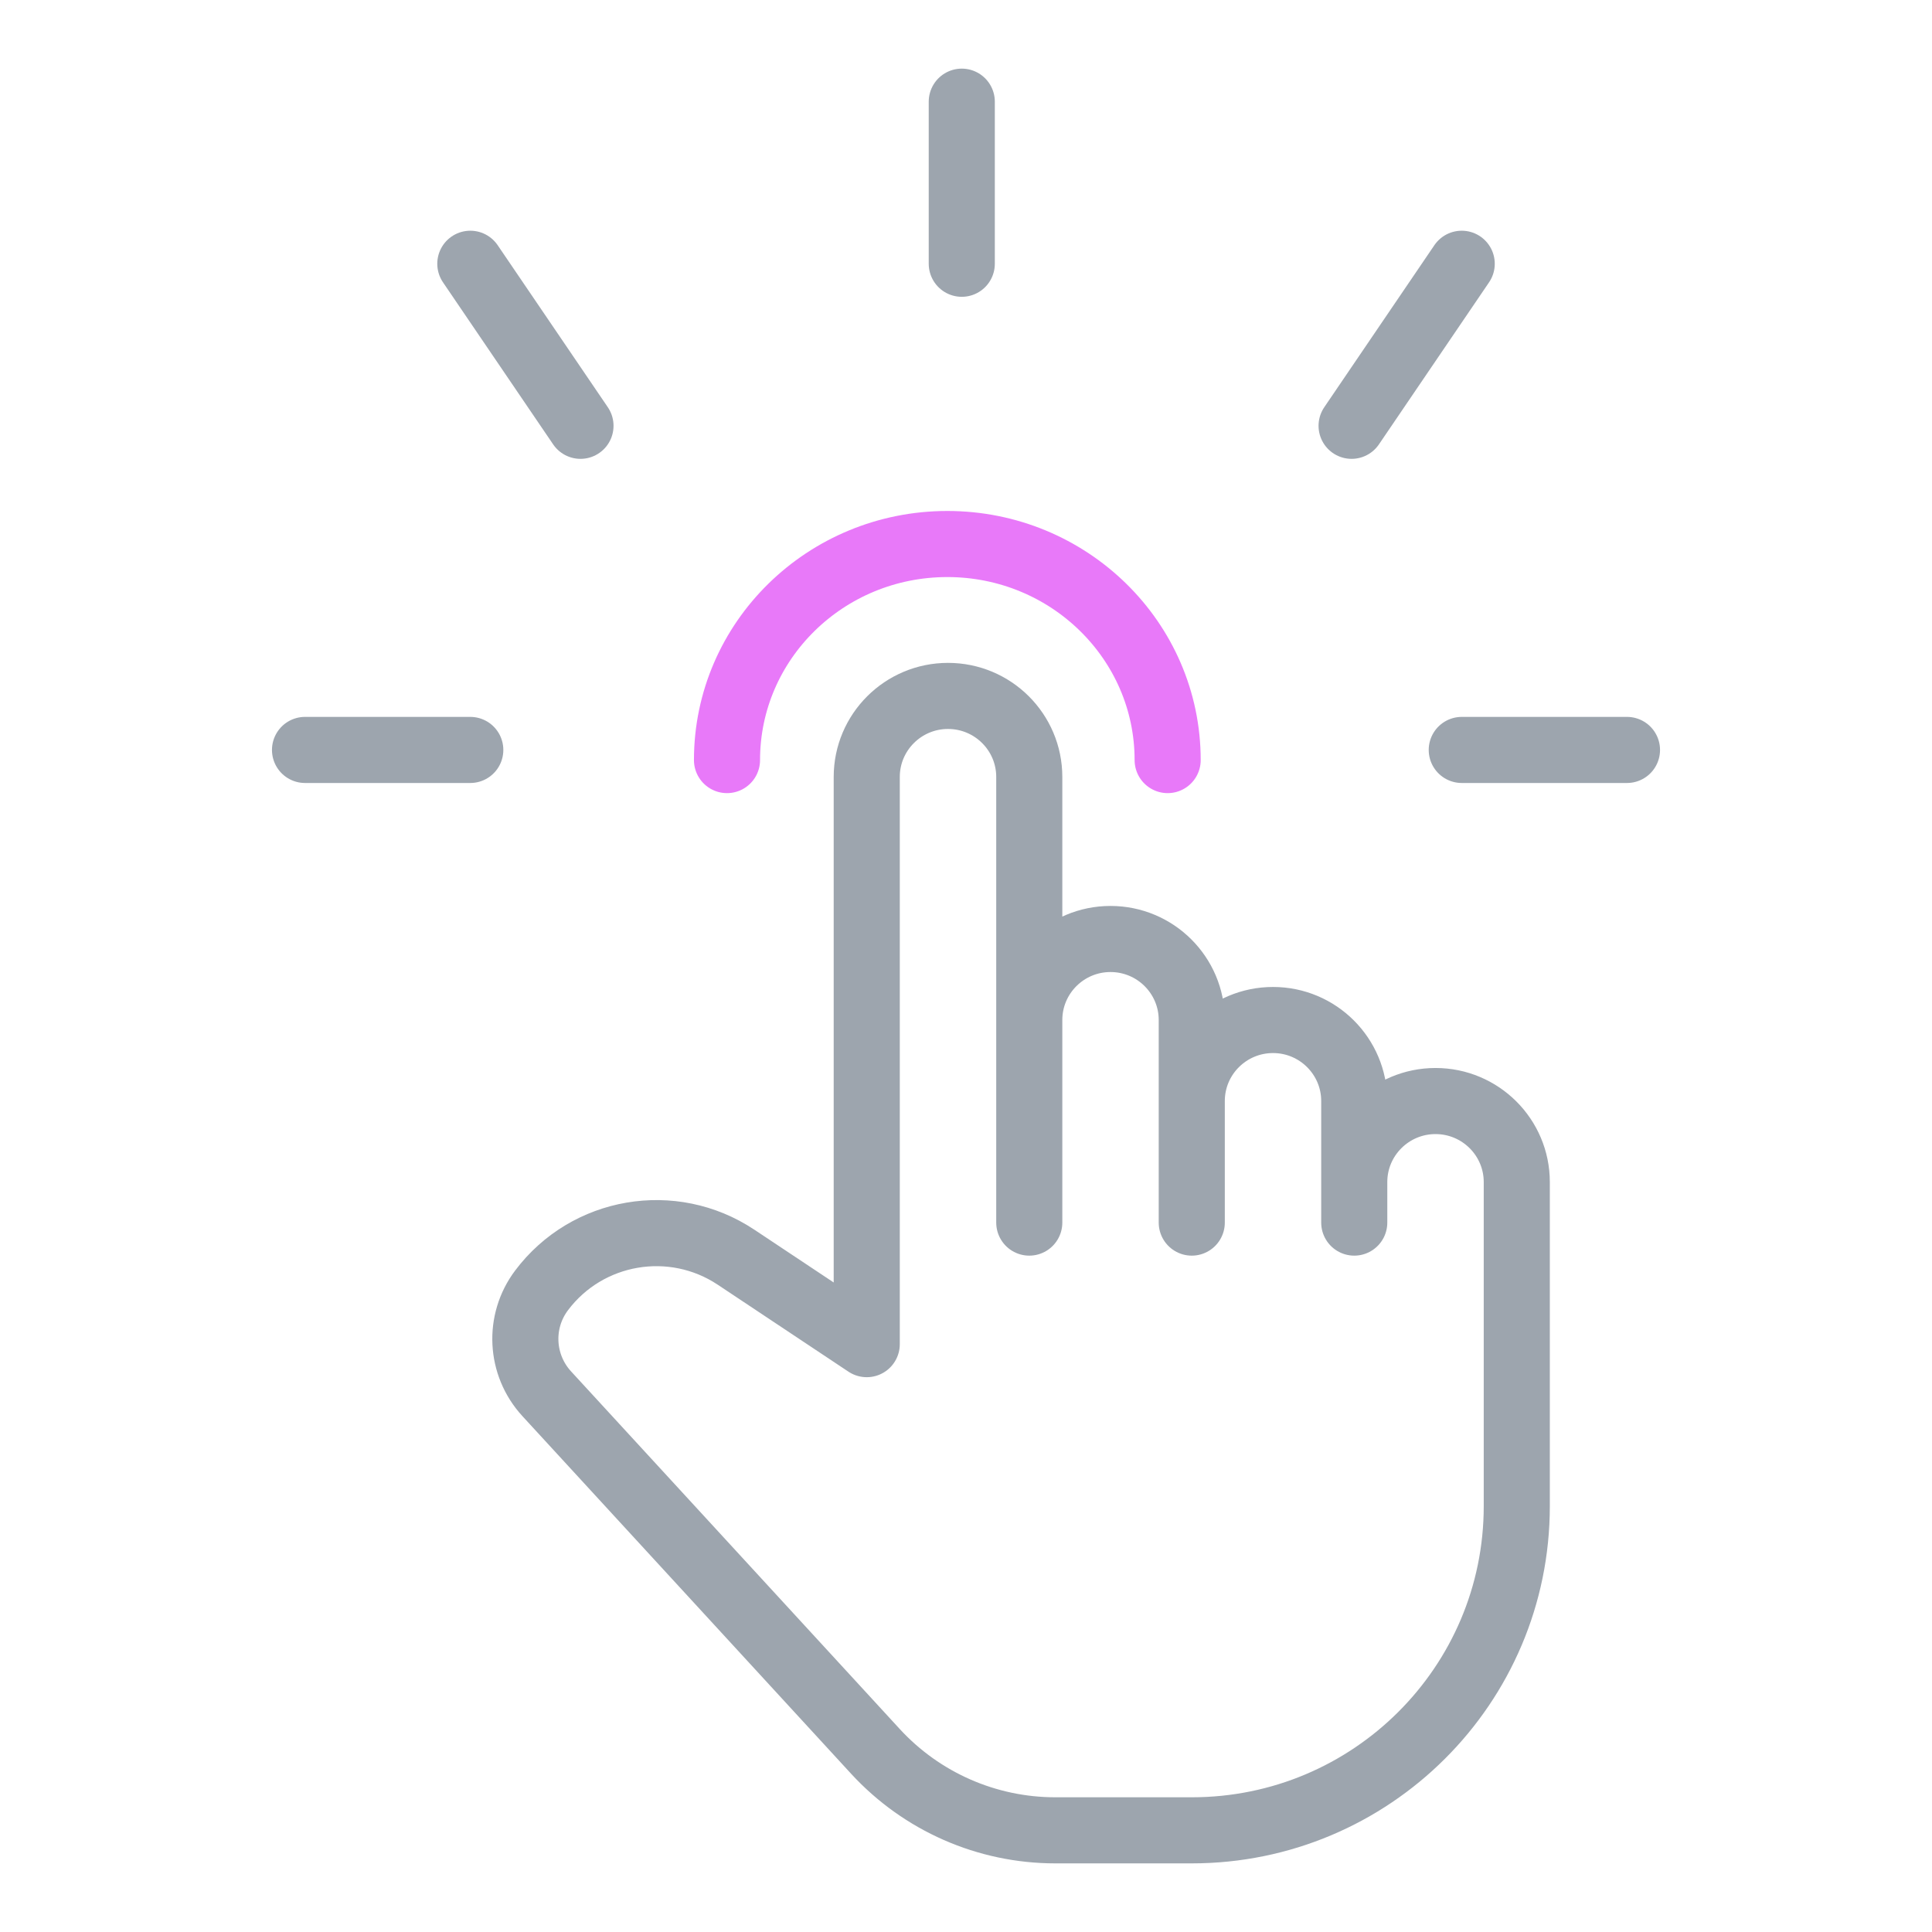
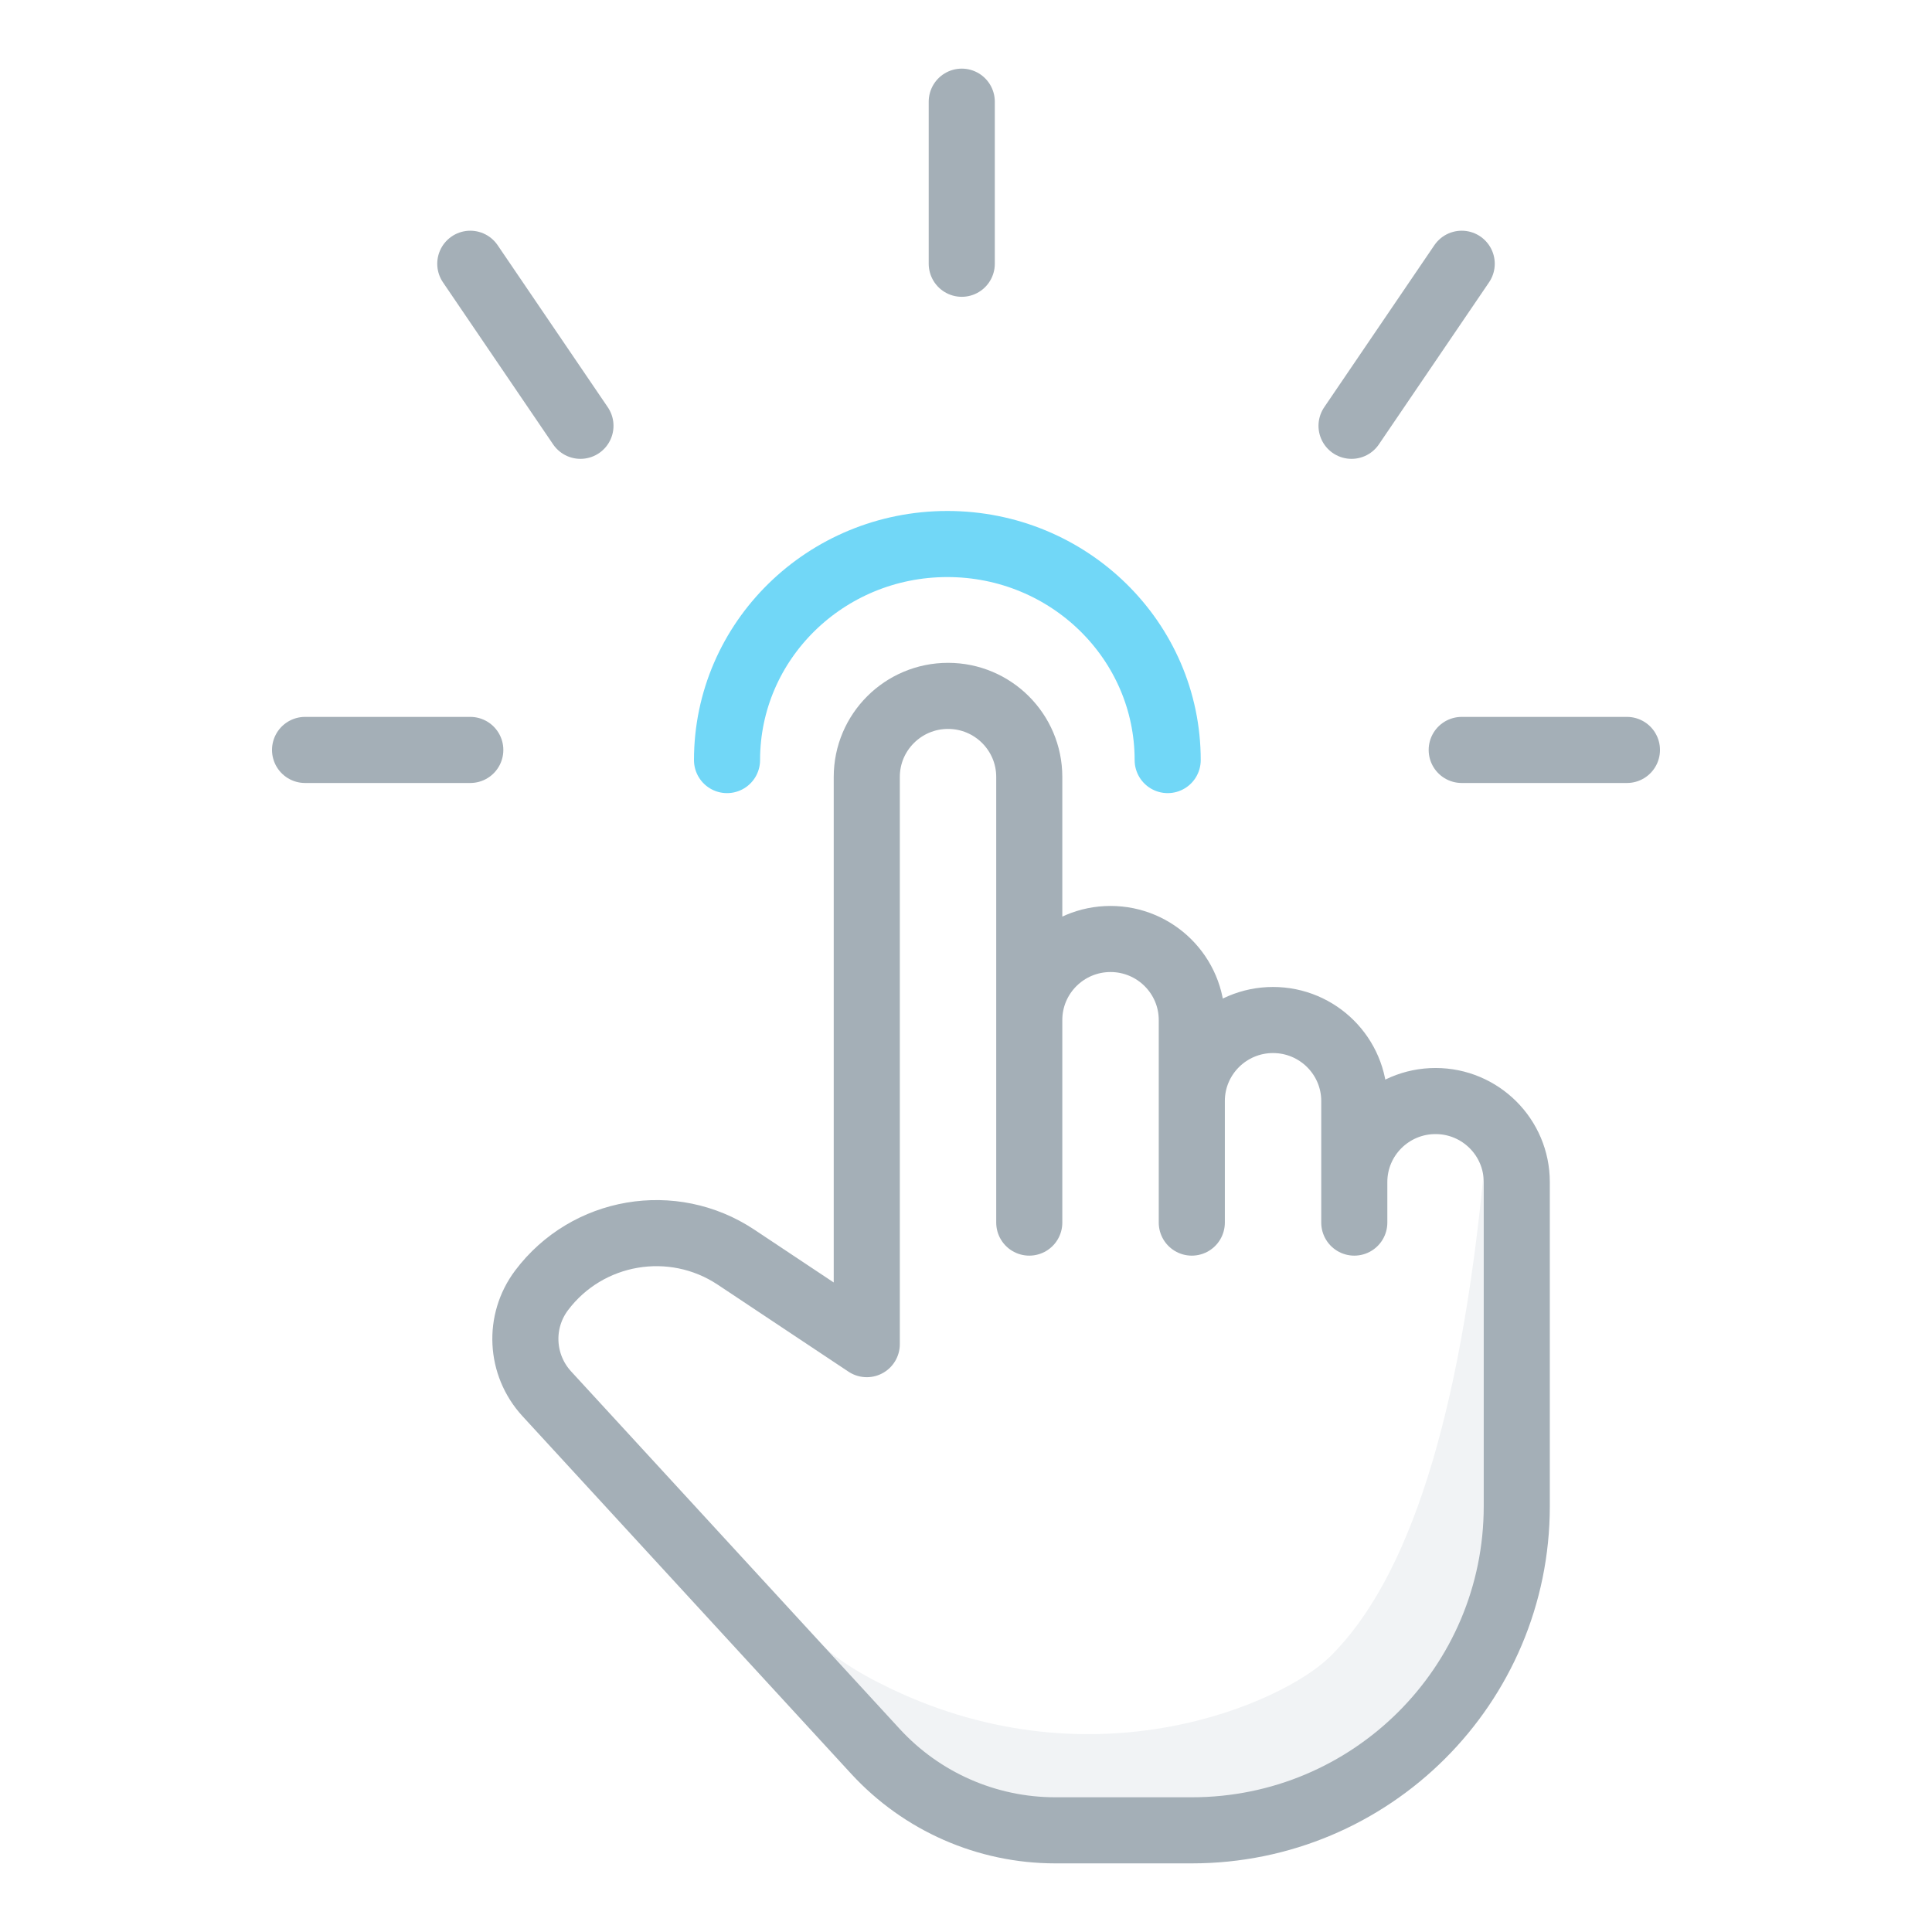
- <svg xmlns="http://www.w3.org/2000/svg" width="48" height="48" viewBox="0 0 48 48" fill="none">
-   <path d="M21.534 33.395L18.284 31.233C16.71 30.188 14.59 30.55 13.456 32.058C12.872 32.833 12.927 33.912 13.583 34.627L21.752 43.515C22.901 44.763 24.52 45.474 26.218 45.474H29.609C34.068 45.474 37.684 41.868 37.684 37.421V29.368C37.684 28.257 36.779 27.355 35.665 27.355C34.551 27.355 33.646 28.257 33.646 29.368V30.375V27.355C33.646 26.244 32.742 25.342 31.628 25.342C30.513 25.342 29.609 26.244 29.609 27.355V30.375V25.342C29.609 24.231 28.705 23.329 27.59 23.329C26.476 23.329 25.572 24.231 25.572 25.342V30.375V19.303C25.572 18.191 24.667 17.29 23.553 17.29C22.439 17.29 21.534 18.191 21.534 19.303V33.395" stroke="#9DA5AE" stroke-width="1.642" stroke-linecap="round" stroke-linejoin="round" />
-   <path d="M29.01 18.884C29.01 15.919 26.559 13.516 23.536 13.516C20.513 13.516 18.062 15.919 18.062 18.884" stroke="#E879F9" stroke-width="1.642" stroke-linecap="round" stroke-linejoin="round" />
-   <path d="M23.895 2.526V6.553" stroke="#9DA5AE" stroke-width="1.642" stroke-linecap="round" stroke-linejoin="round" />
-   <path d="M11.684 18.632H7.578" stroke="#9DA5AE" stroke-width="1.642" stroke-linecap="round" stroke-linejoin="round" />
-   <path d="M36.317 18.632H40.422" stroke="#9DA5AE" stroke-width="1.642" stroke-linecap="round" stroke-linejoin="round" />
-   <path d="M14.422 10.579L11.685 6.553" stroke="#9DA5AE" stroke-width="1.642" stroke-linecap="round" stroke-linejoin="round" />
-   <path d="M33.58 10.579L36.316 6.553" stroke="#9DA5AE" stroke-width="1.642" stroke-linecap="round" stroke-linejoin="round" />
+ <svg xmlns="http://www.w3.org/2000/svg" width="48px" height="48px" viewBox="0 0 48 48" version="1.1">
+   <g stroke="none" stroke-width="1" fill="none" fill-rule="evenodd">
+     <path d="M20.275,40.696 C20.602,41.101 21.225,41.522 22.146,41.961 C27.23,44.384 31.882,42.302 33.042,41.161 C35.007,39.229 36.282,35.203 36.867,29.084 C37.958,36.631 37.24,41.479 34.714,43.629 C33.503,44.658 28.958,46.035 25.318,45.216 C23.77,44.868 22.09,43.362 20.275,40.696 Z" fill="#F1F3F5" fill-rule="nonzero" />
+     <path d="M29.202,33.395 L32.452,31.233 C34.026,30.188 36.146,30.55 37.281,32.058 C37.864,32.833 37.809,33.912 37.153,34.627 L28.984,43.515 C27.835,44.763 26.216,45.474 24.519,45.474 L21.127,45.474 C16.668,45.474 13.053,41.868 13.053,37.421 L13.053,29.368 C13.053,28.257 13.957,27.355 15.071,27.355 C16.186,27.355 17.09,28.257 17.09,29.368 L17.09,30.375 L17.09,27.355 C17.09,26.244 17.994,25.342 19.109,25.342 C20.223,25.342 21.127,26.244 21.127,27.355 L21.127,30.375 L21.127,25.342 C21.127,24.231 22.032,23.329 23.146,23.329 C24.26,23.329 25.165,24.231 25.165,25.342 L25.165,30.375 L25.165,19.303 C25.165,18.191 26.069,17.289 27.183,17.289 C28.298,17.289 29.202,18.191 29.202,19.303 L29.202,33.395" stroke="#A4AFB7" stroke-width="1.642" stroke-linecap="round" stroke-linejoin="round" transform="translate(25.36842, 31.38158) scale(-1, 1) translate(-25.36842, -31.38158) " />
+     <path d="M18.063,18.884 C18.063,15.919 20.514,13.516 23.537,13.516 C26.56,13.516 29.011,15.919 29.011,18.884" stroke="#71D7F7" stroke-width="1.642" stroke-linecap="round" stroke-linejoin="round" transform="translate(23.53684, 16.2) scale(-1, 1) translate(-23.53684, -16.2) " />
+     <path d="M21.158,2.526 L21.158,6.553" stroke="#A4AFB7" stroke-width="1.642" stroke-linecap="round" stroke-linejoin="round" transform="translate(22.52632, 4.539474) scale(-1, 1) translate(-22.52632, -4.539474) " />
+     <path d="M7.579,18.632 L11.684,18.632" stroke="#A4AFB7" stroke-width="1.642" stroke-linecap="round" stroke-linejoin="round" transform="translate(9.631579, 19.97368) scale(-1, 1) translate(-9.631579, -19.97368) " />
+     <path d="M40.421,18.632 L36.316,18.632" stroke="#A4AFB7" stroke-width="1.642" stroke-linecap="round" stroke-linejoin="round" transform="translate(38.36842, 19.97368) scale(-1, 1) translate(-38.36842, -19.97368) " />
+     <path d="M11.684,10.579 L14.421,6.553" stroke="#A4AFB7" stroke-width="1.642" stroke-linecap="round" stroke-linejoin="round" transform="translate(13.05263, 8.565789) scale(-1, 1) translate(-13.05263, -8.565789) " />
+     <path d="M36.316,10.579 L33.579,6.553" stroke="#A4AFB7" stroke-width="1.642" stroke-linecap="round" stroke-linejoin="round" transform="translate(34.94737, 8.565789) scale(-1, 1) translate(-34.94737, -8.565789) " />
+   </g>
</svg>
